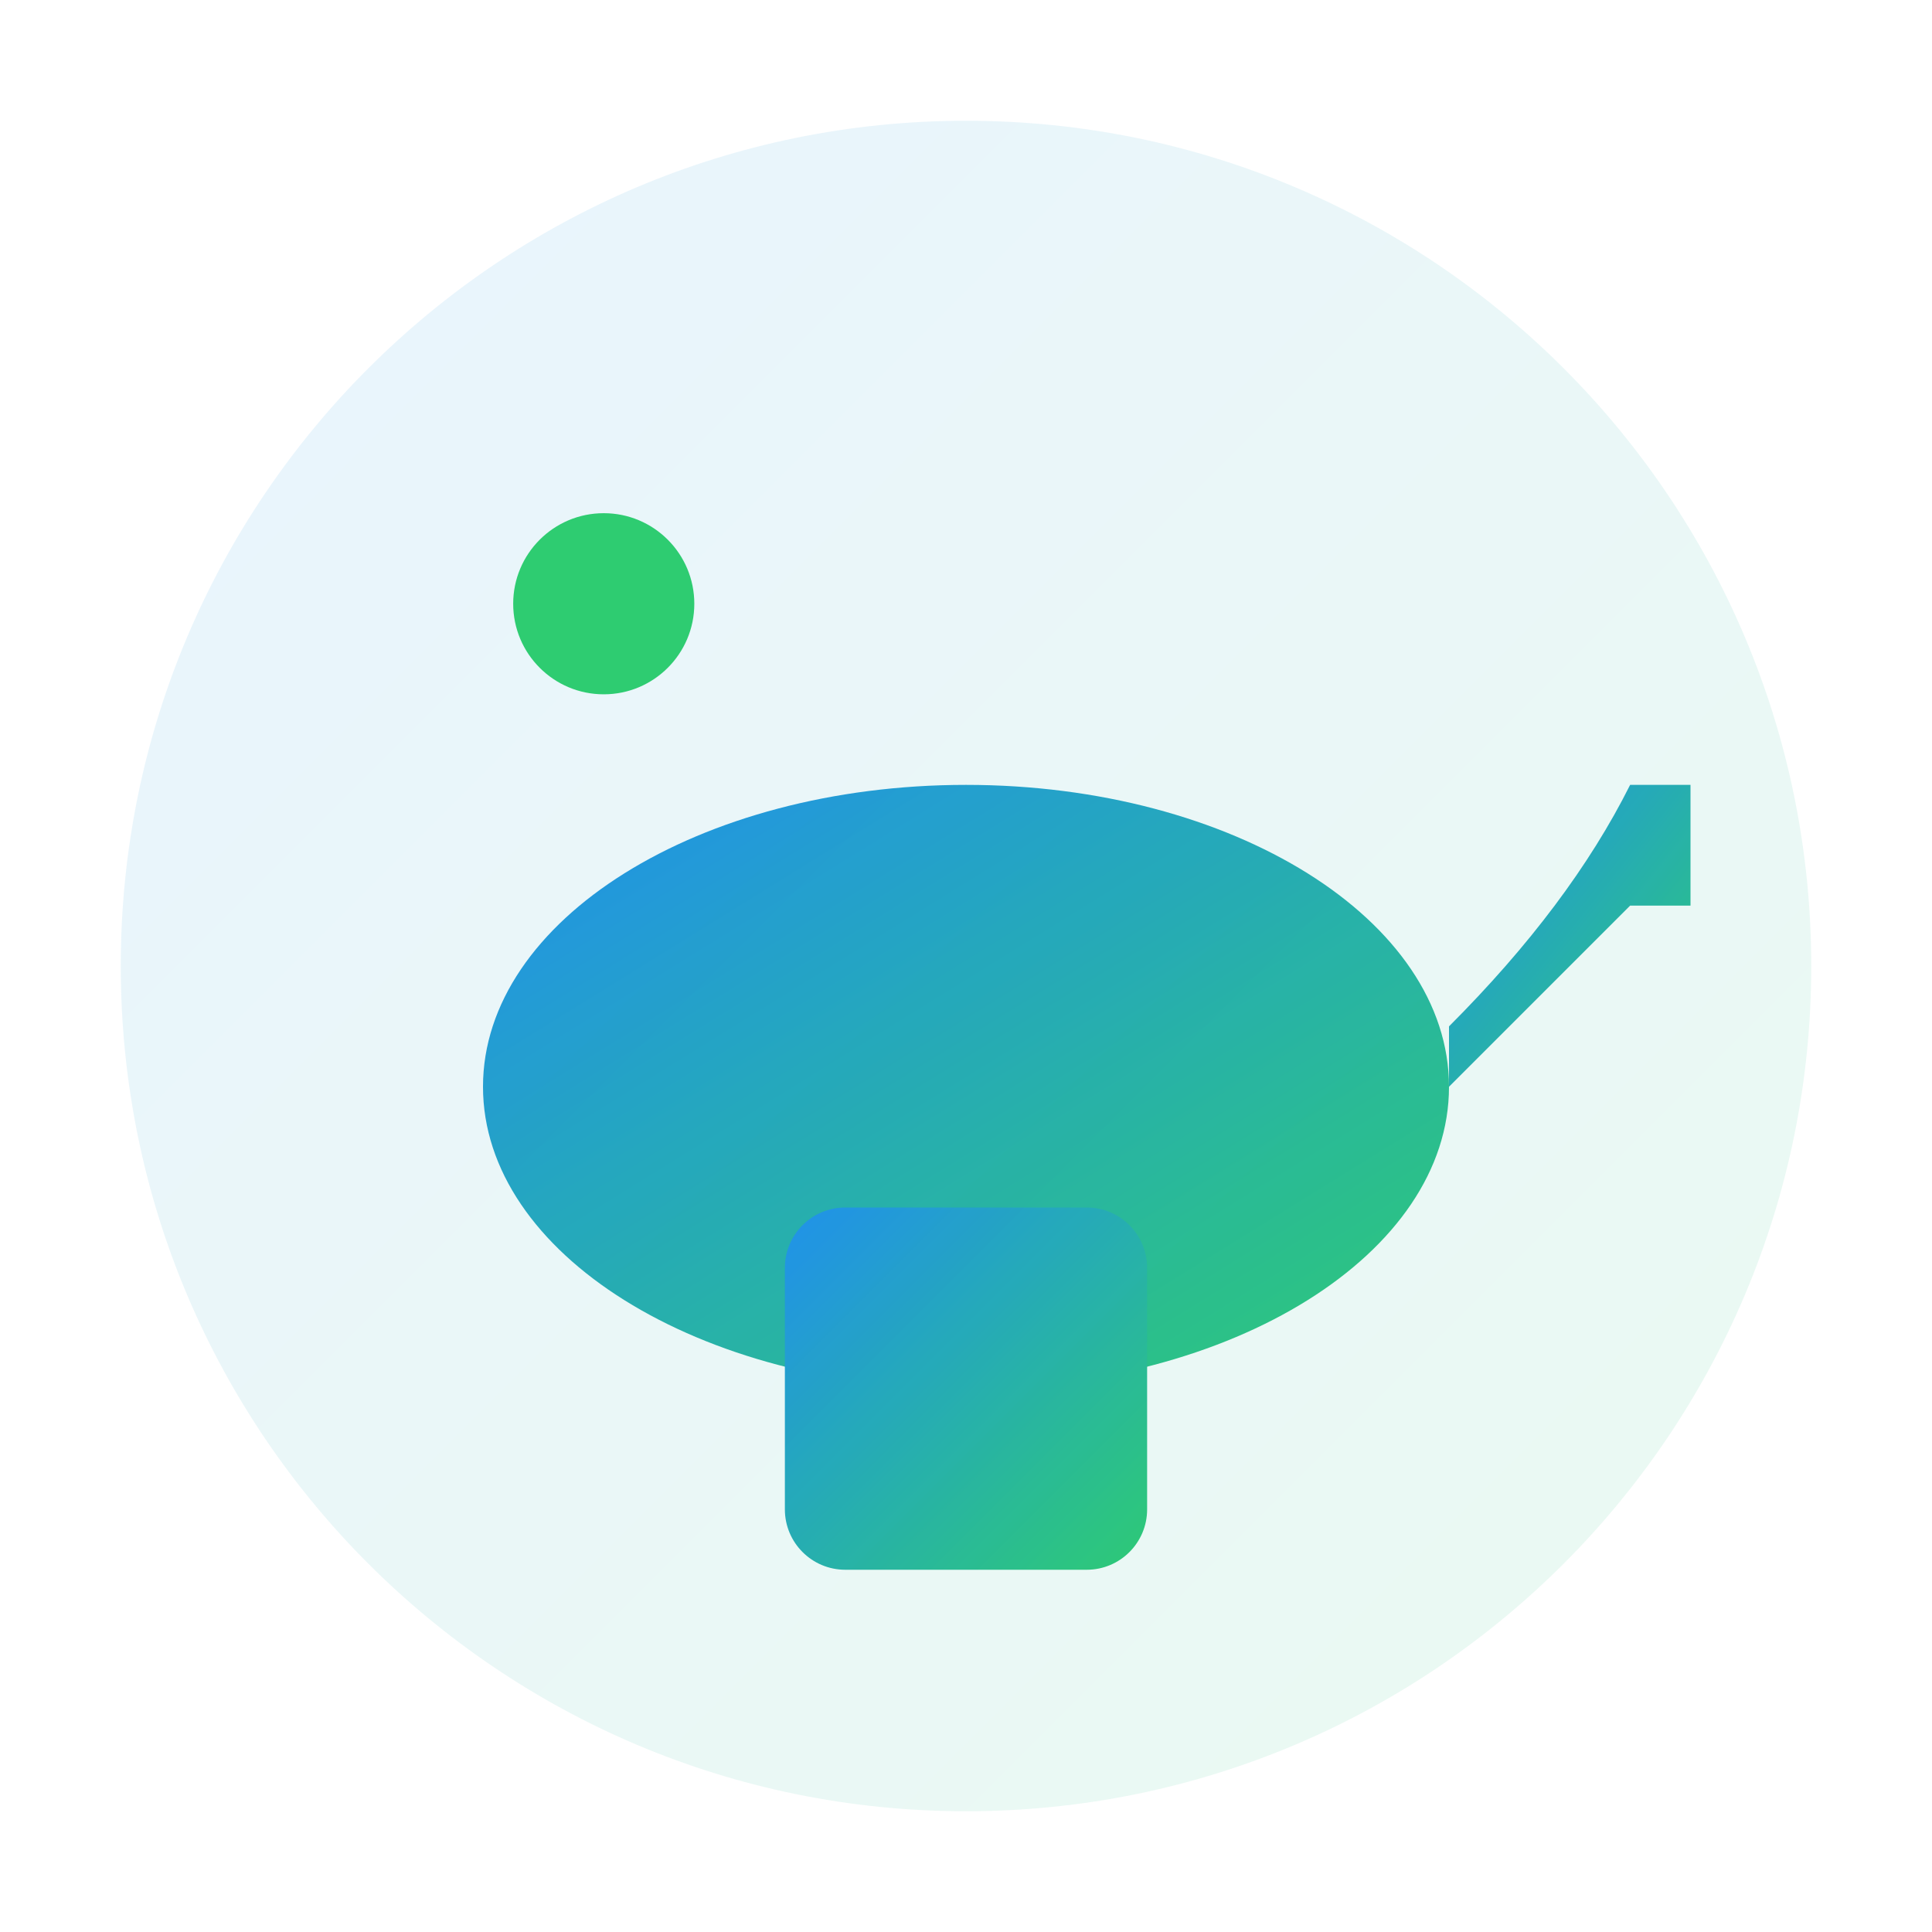
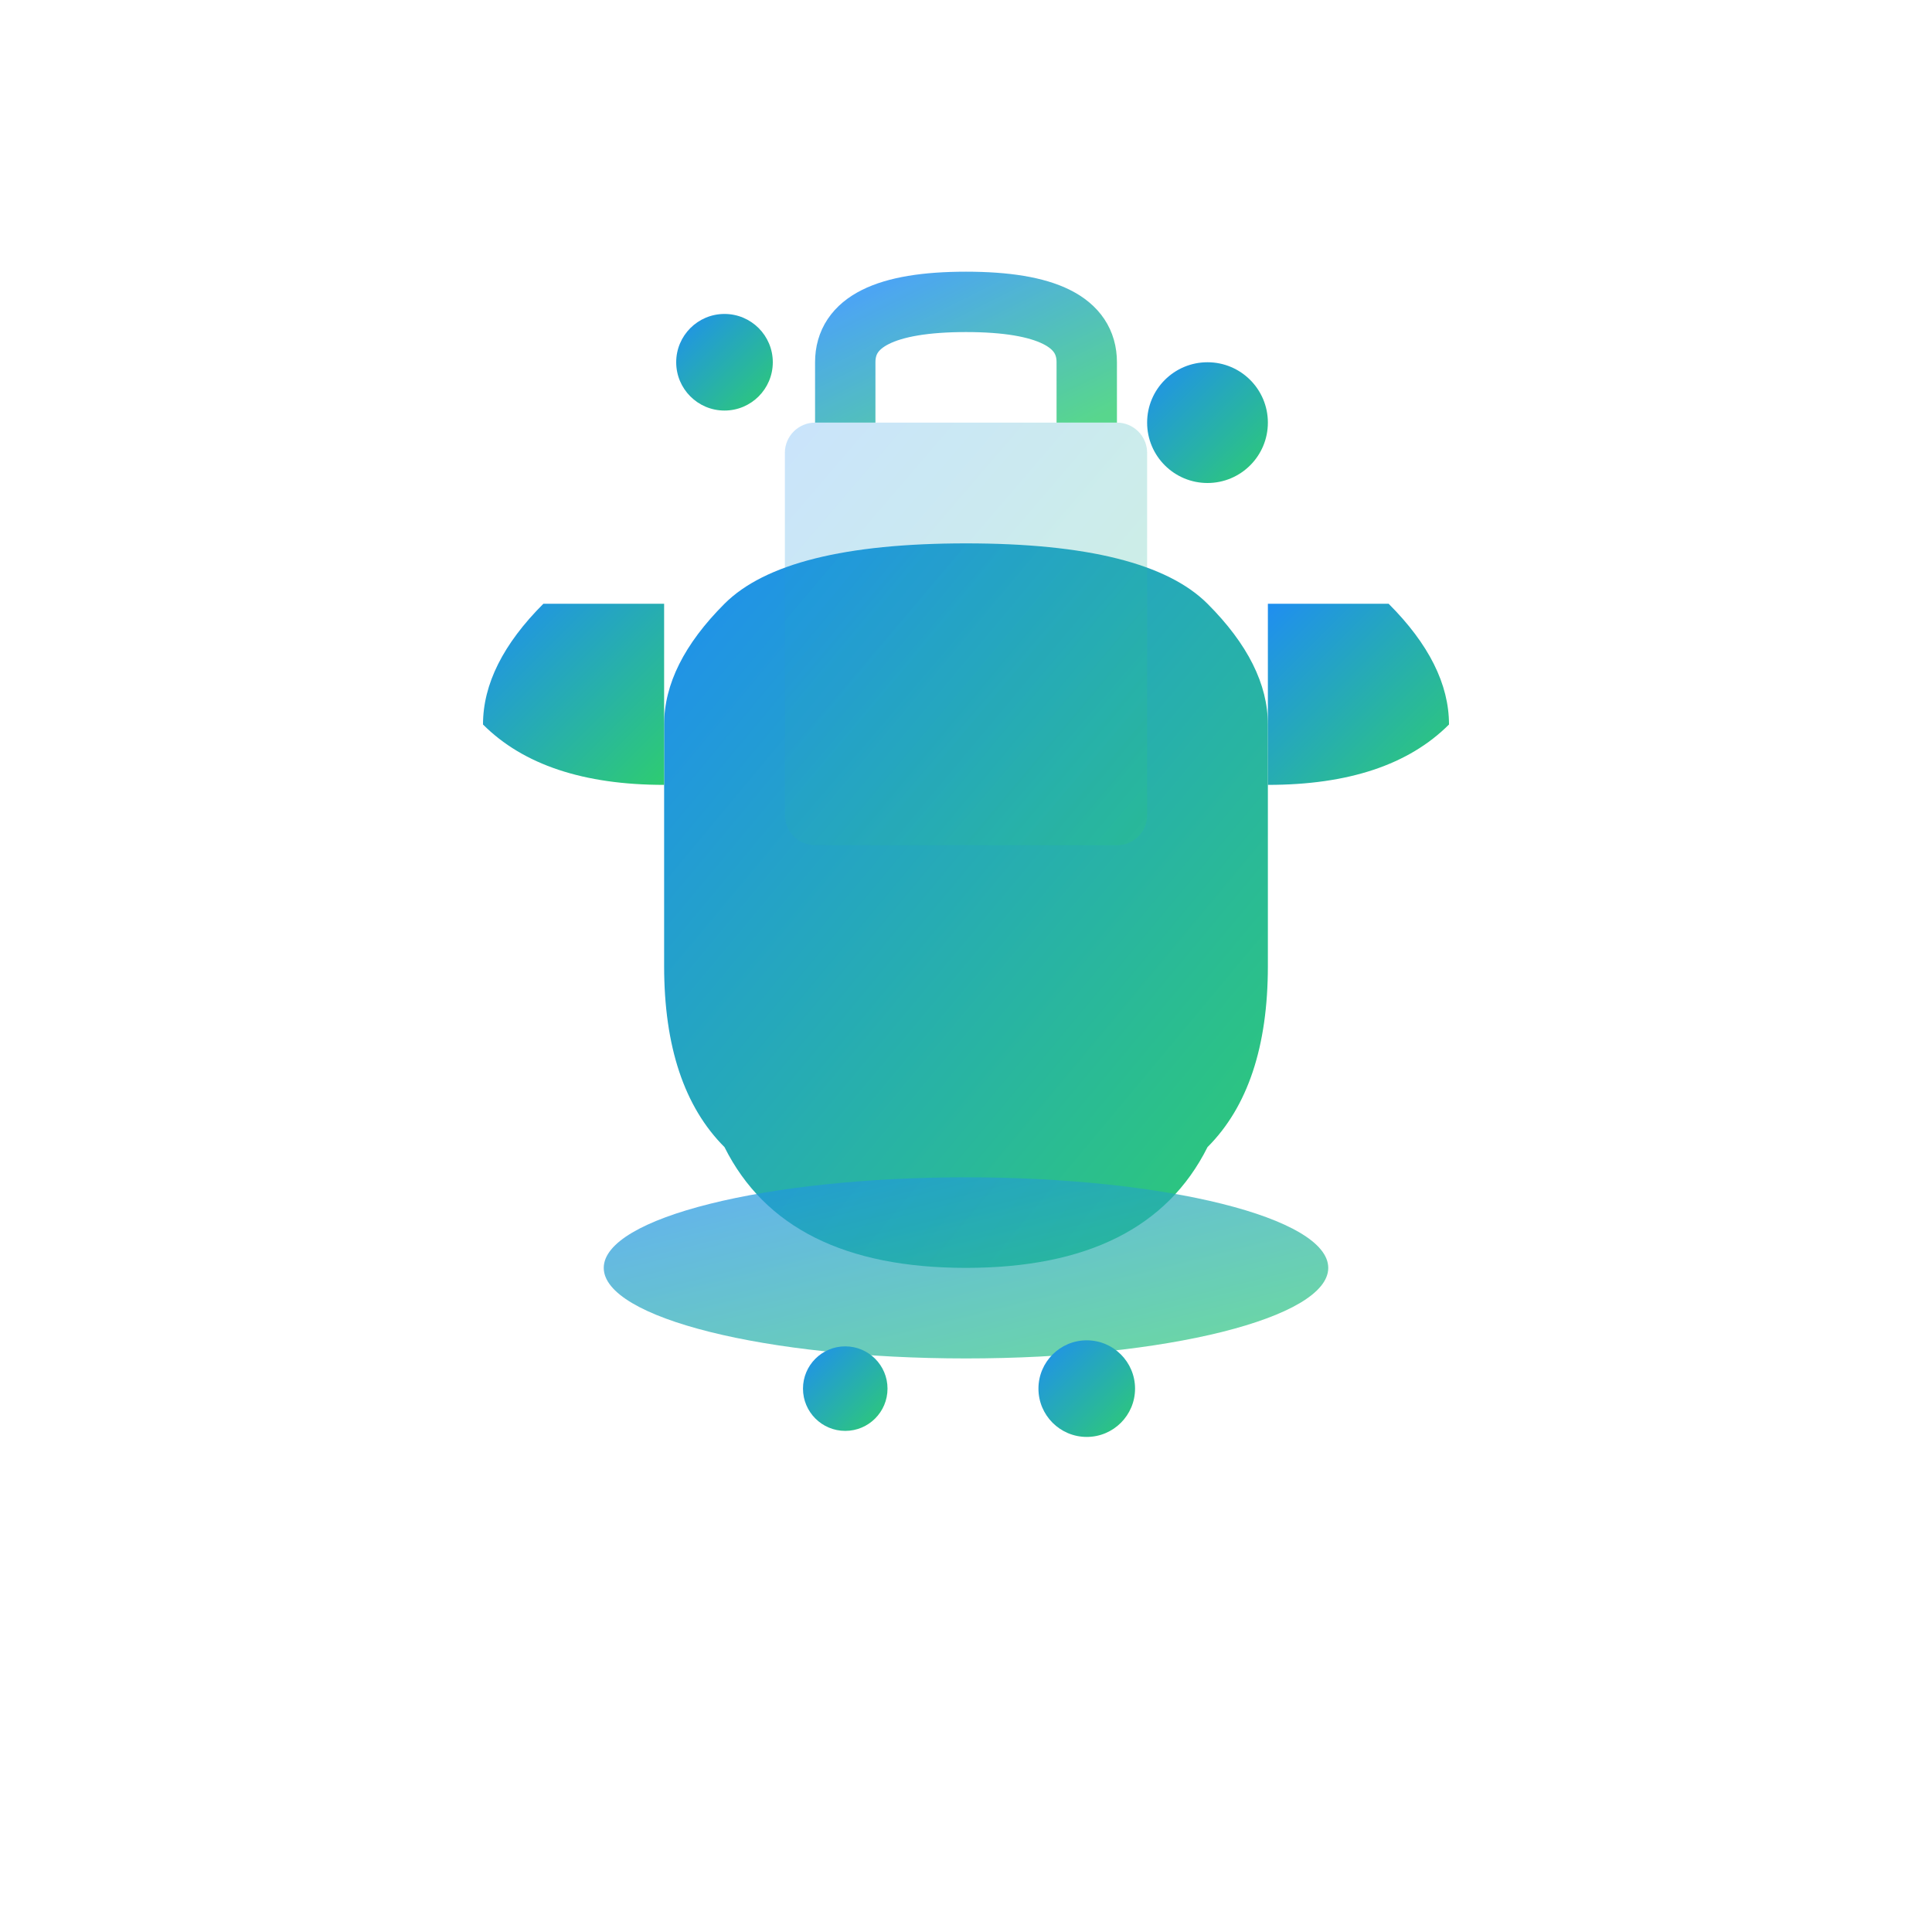
<svg xmlns="http://www.w3.org/2000/svg" width="32" height="32" viewBox="0 0 32 32" fill="none">
  <defs>
-     <linearGradient id="favicon-grad" x1="0%" y1="0%" x2="100%" y2="100%">
+     <linearGradient id="favGrad" x1="0%" y1="0%" x2="100%" y2="100%">
      <stop offset="0%" style="stop-color:#1F8EF1;stop-opacity:1" />
      <stop offset="100%" style="stop-color:#2ECC71;stop-opacity:1" />
    </linearGradient>
  </defs>
-   <ellipse cx="16" cy="18" rx="8" ry="5" fill="url(#favicon-grad)" />
-   <rect x="13" y="20" width="6" height="6" rx="1" fill="url(#favicon-grad)" />
-   <path d="M24 17 Q26 15 27 13 L28 13 L28 15 L27 15 Q26 16 24 18 Z" fill="url(#favicon-grad)" />
-   <circle cx="16" cy="16" r="14" fill="url(#favicon-grad)" opacity="0.1" />
-   <circle cx="10" cy="10" r="1.5" fill="#2ECC71">
-     <animate attributeName="opacity" values="0.3;1;0.3" dur="2s" repeatCount="indefinite" />
-   </circle>
+   <g>
+     <path d="M 16 21 Q 13 21 12 19 Q 11 18 11 16 L 11 12 Q 11 11 12 10 Q 13 9 16 9 Q 19 9 20 10 Q 21 11 21 12 L 21 16 Q 21 18 20 19 Q 19 21 16 21 Z" fill="url(#favGrad)" />
+     <ellipse cx="16" cy="21" rx="6" ry="1.5" fill="url(#favGrad)" opacity="0.7" />
+     <path d="M 21 13 Q 23 13 24 12 Q 24 11 23 10 Q 21 10 21 10 Z" fill="url(#favGrad)" />
+     <path d="M 11 13 Q 9 13 8 12 Q 8 11 9 10 Q 11 10 11 10 Z" fill="url(#favGrad)" />
+   </g>
+   <g opacity="0.8">
+     <rect x="13" y="7" width="6" height="7" rx="0.5" fill="url(#favGrad)" opacity="0.3" />
+     <path d="M 14 7 L 14 6 Q 14 5 16 5 Q 18 5 18 6 L 18 7" stroke="url(#favGrad)" stroke-width="1" fill="none" />
+   </g>
+   <circle cx="12" cy="6" r="0.8" fill="url(#favGrad)" />
+   <circle cx="20" cy="7" r="1" fill="url(#favGrad)" />
+   <circle cx="14" cy="23" r="0.7" fill="url(#favGrad)" />
+   <circle cx="18" cy="23" r="0.8" fill="url(#favGrad)" />
</svg>
